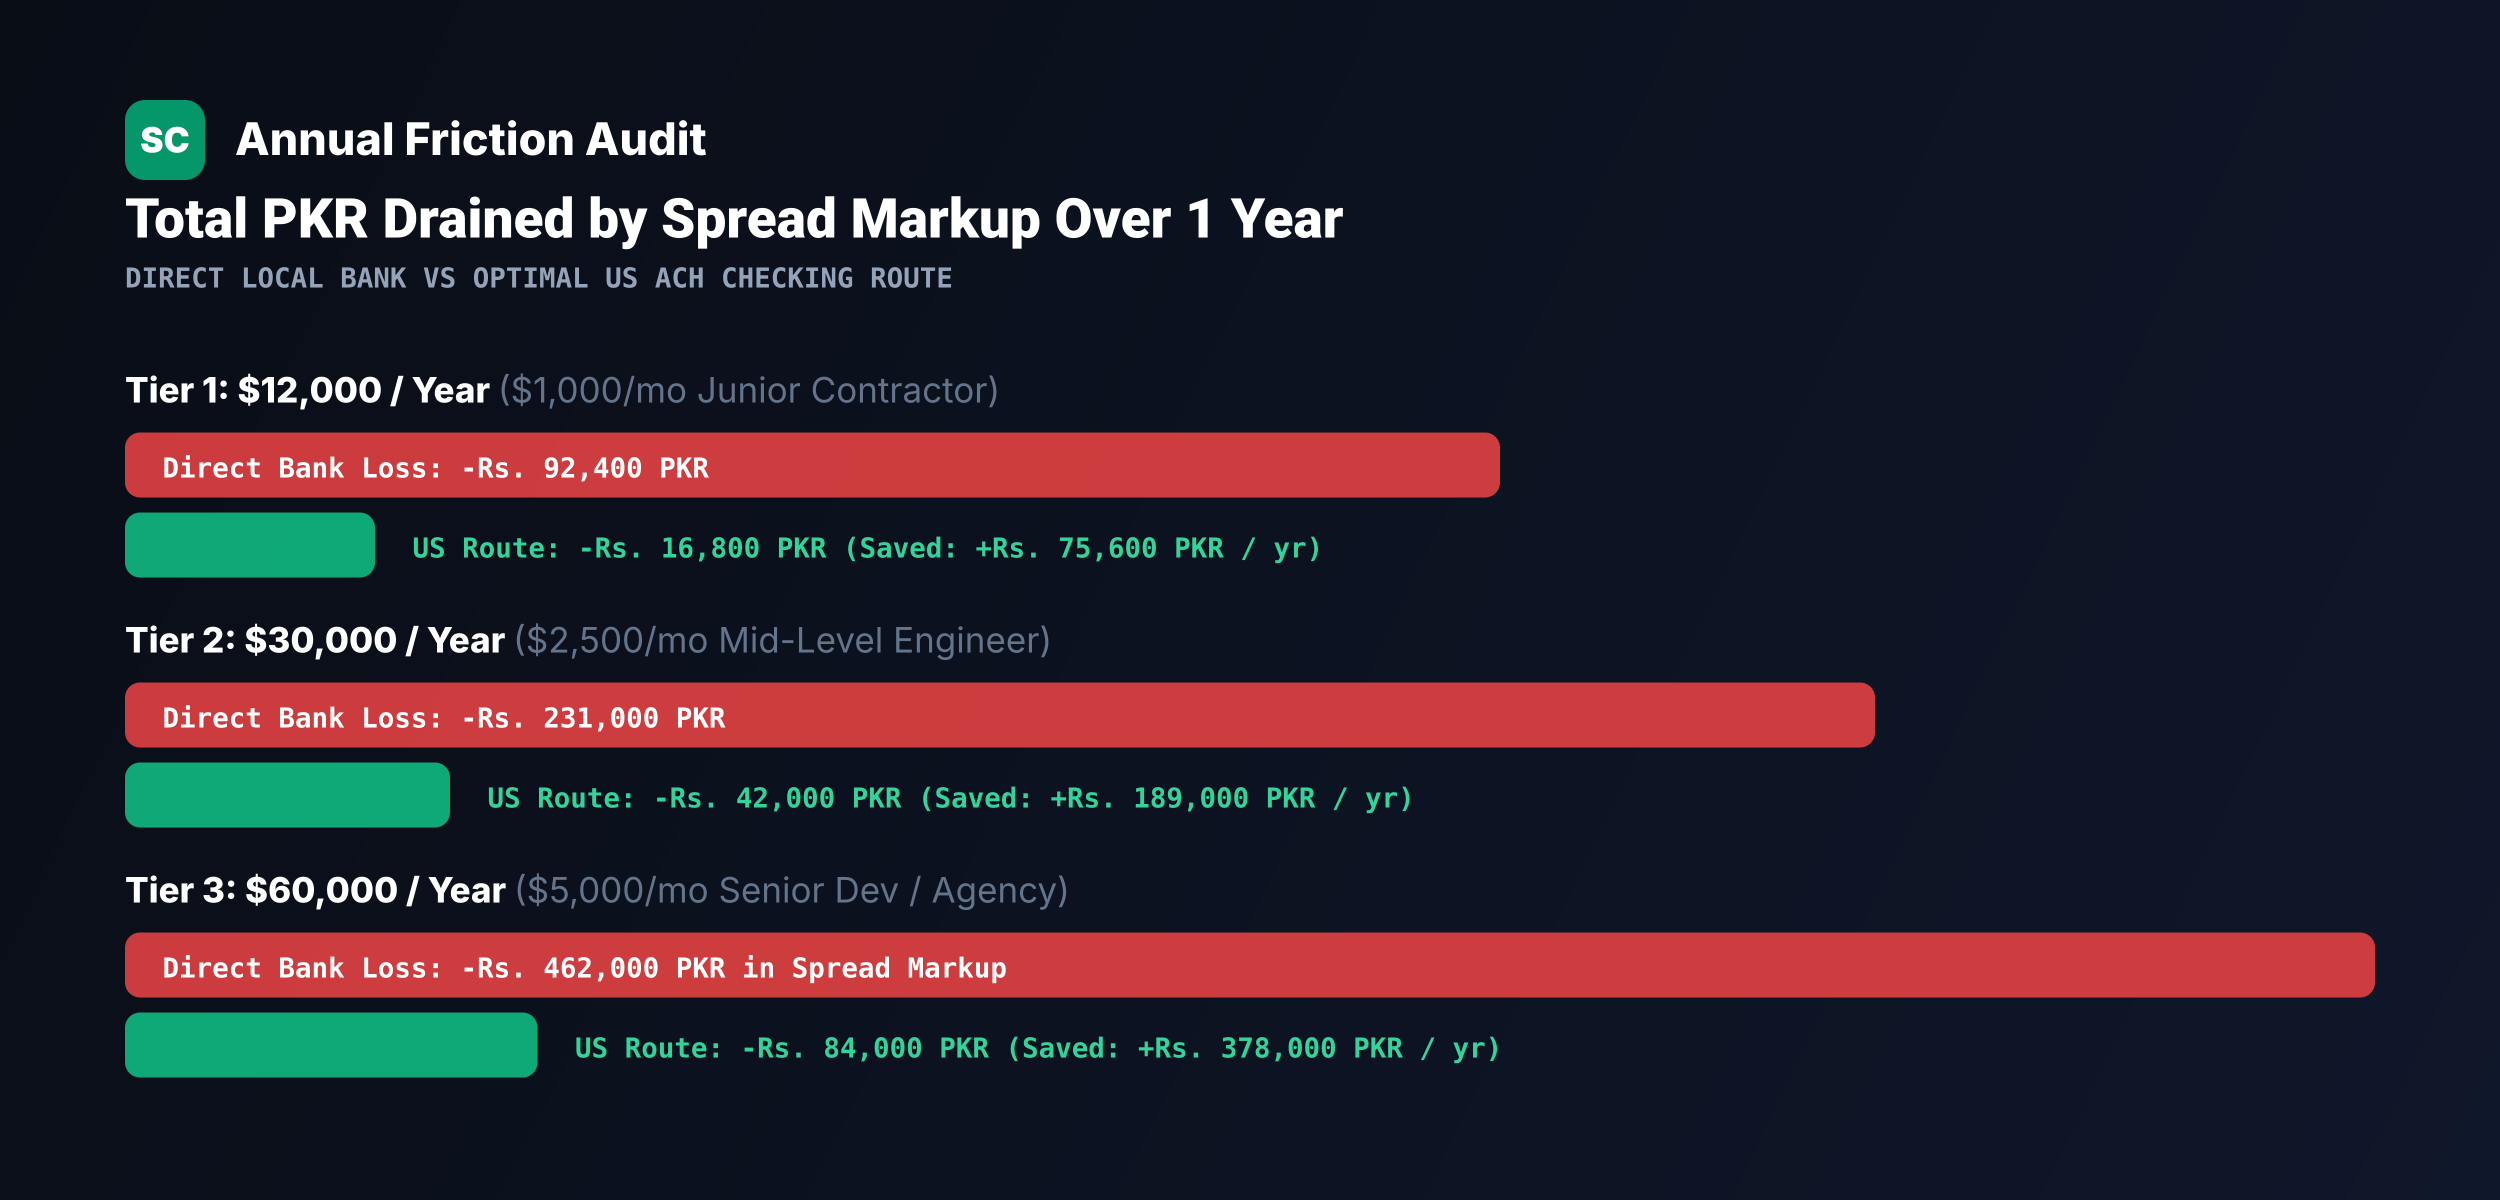
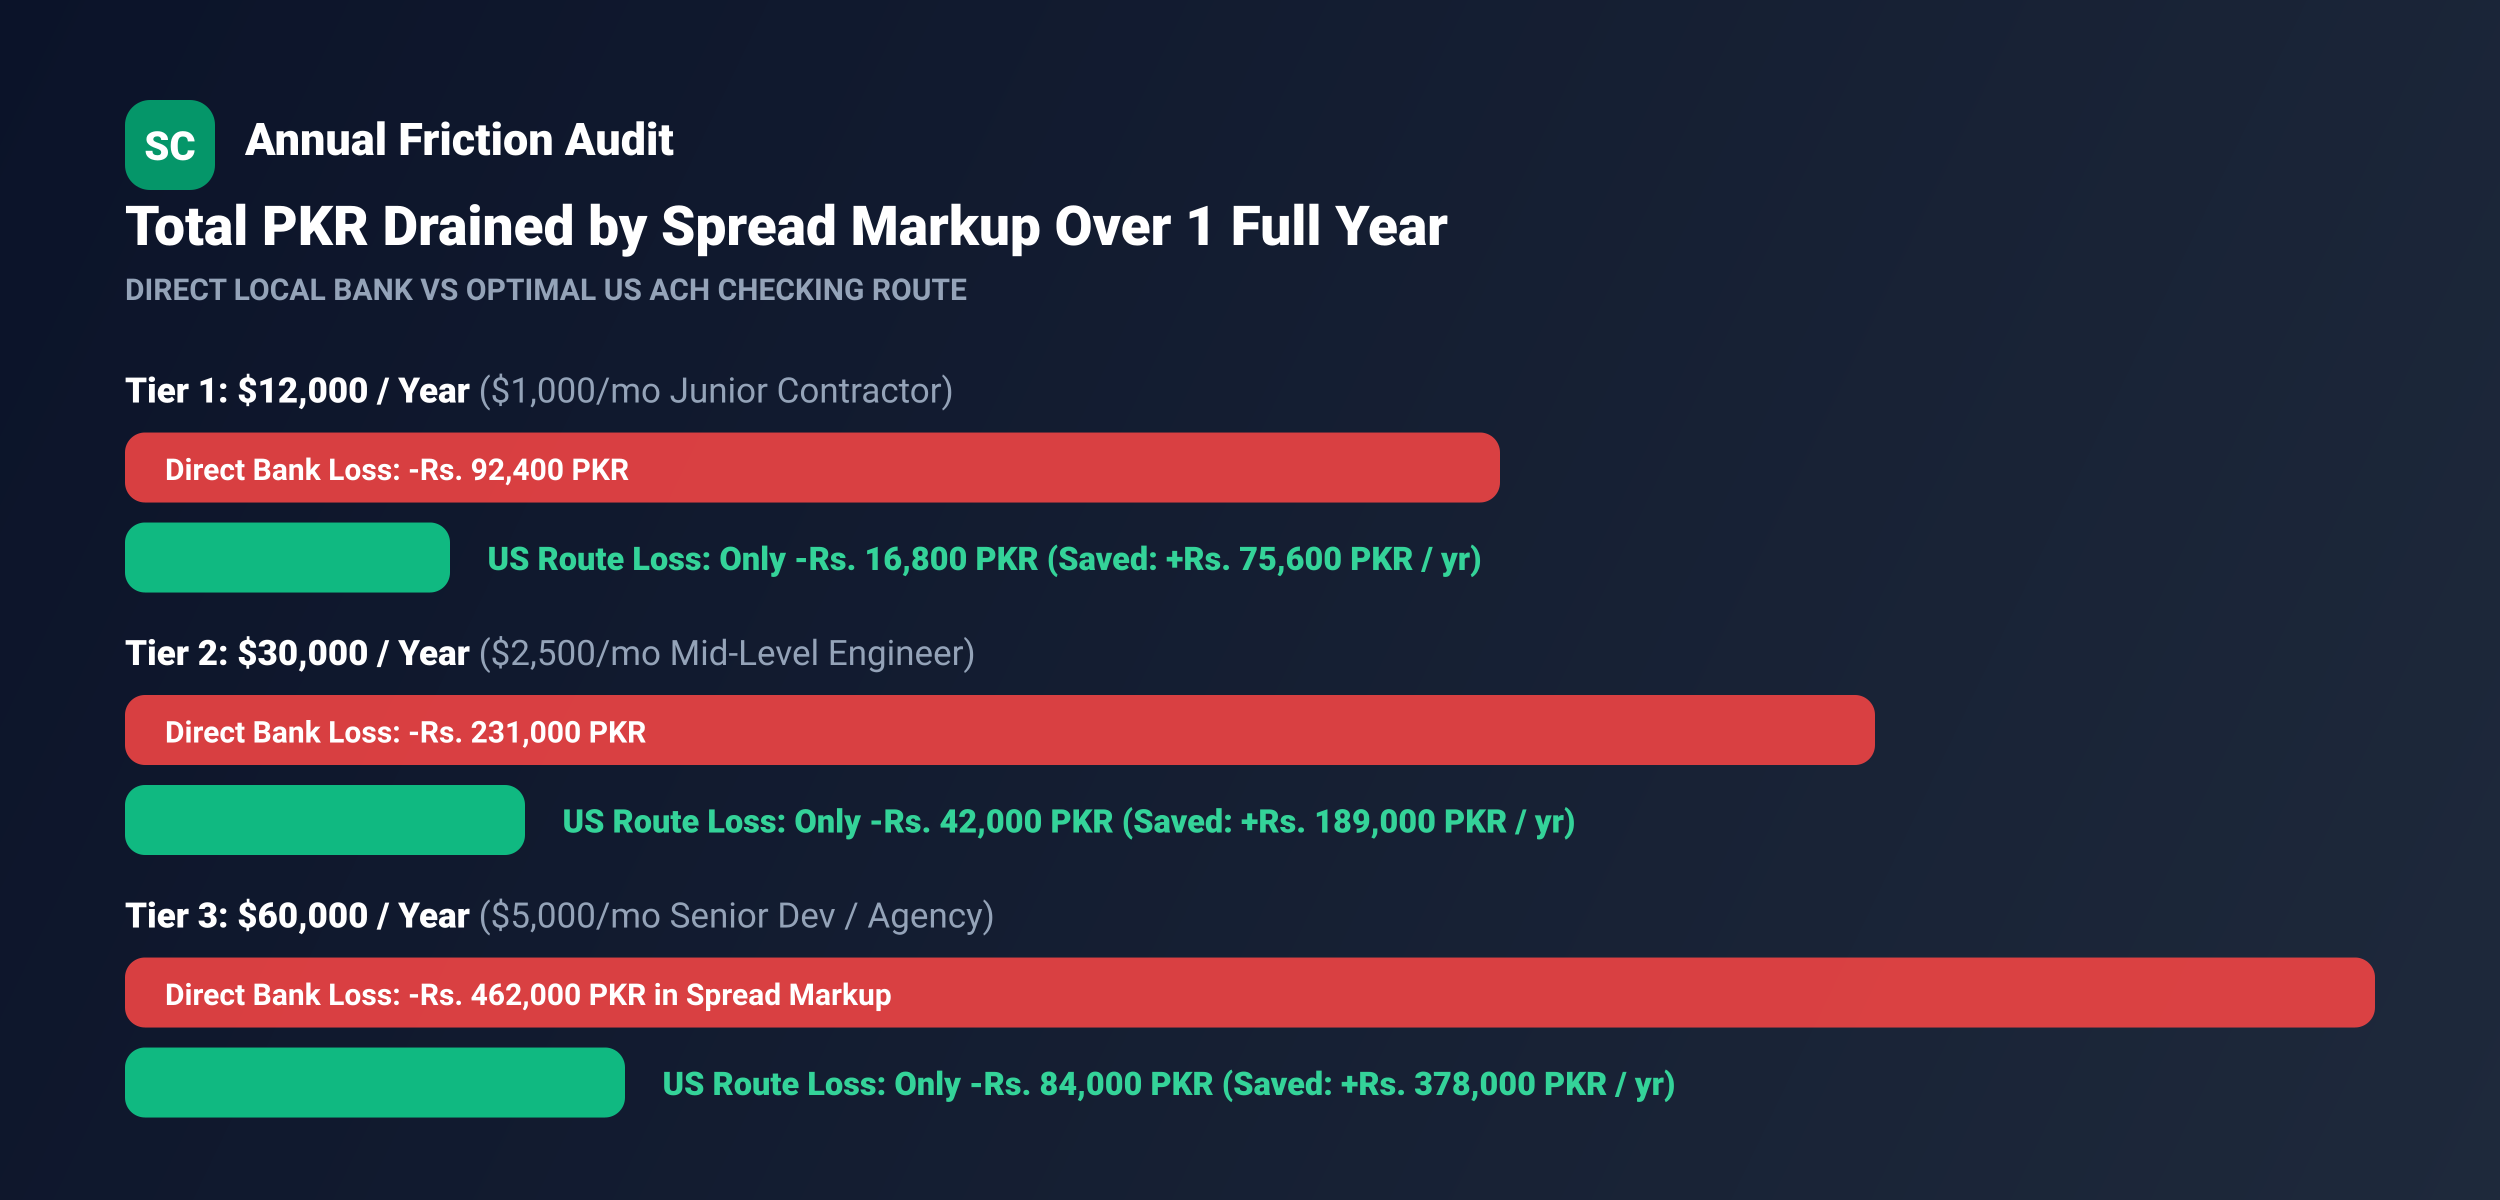
<svg xmlns="http://www.w3.org/2000/svg" width="1000" height="480" viewBox="0 0 1000 480" fill="none">
  <defs>
-     <linearGradient id="bg2" x1="0" y1="0" x2="1000" y2="480" gradientUnits="userSpaceOnUse">
-       <stop offset="0%" stop-color="#090d16" />
-       <stop offset="100%" stop-color="#0f172a" />
-     </linearGradient>
-     <linearGradient id="barRed" x1="0" y1="0" x2="1" y2="0">
-       <stop offset="0%" stop-color="#ef4444" />
-       <stop offset="100%" stop-color="#dc2626" />
-     </linearGradient>
-     <linearGradient id="barGreen" x1="0" y1="0" x2="1" y2="0">
-       <stop offset="0%" stop-color="#10b981" />
-       <stop offset="100%" stop-color="#059669" />
+     <linearGradient id="bgCanvas2" x1="0" y1="0" x2="1000" y2="480" gradientUnits="userSpaceOnUse">
+       <stop offset="0%" stop-color="#0b1329" />
+       <stop offset="100%" stop-color="#1e293b" />
    </linearGradient>
  </defs>
-   <rect width="1000" height="480" fill="url(#bg2)" />
+   <rect width="1000" height="480" fill="url(#bgCanvas2)" />
  <g transform="translate(50, 40)">
-     <rect width="32" height="32" rx="8" fill="#059669" />
-     <text x="16" y="21" fill="#ffffff" font-family="-apple-system, sans-serif" font-size="14" font-weight="900" text-anchor="middle">SC</text>
-     <text x="44" y="22" fill="#ffffff" font-family="-apple-system, sans-serif" font-size="18" font-weight="800">Annual Friction Audit</text>
-     <text x="0" y="55" fill="#ffffff" font-family="-apple-system, BlinkMacSystemFont, 'Segoe UI', Roboto, sans-serif" font-size="22" font-weight="900">Total PKR Drained by Spread Markup Over 1 Year</text>
-     <text x="0" y="75" fill="#94a3b8" font-family="monospace" font-size="11" font-weight="600">DIRECT LOCAL BANK VS OPTIMAL US ACH CHECKING ROUTE</text>
+     <rect width="36" height="36" rx="10" fill="#059669" />
+     <text x="18" y="24" fill="#ffffff" font-family="-apple-system, BlinkMacSystemFont, 'Segoe UI', Roboto, sans-serif" font-size="16" font-weight="900" text-anchor="middle">SC</text>
+     <text x="48" y="22" fill="#ffffff" font-family="-apple-system, BlinkMacSystemFont, 'Segoe UI', Roboto, sans-serif" font-size="18" font-weight="800">Annual Friction Audit</text>
+     <text x="0" y="58" fill="#ffffff" font-family="-apple-system, BlinkMacSystemFont, 'Segoe UI', Roboto, sans-serif" font-size="22" font-weight="900">Total PKR Drained by Spread Markup Over 1 Full Year</text>
+     <text x="0" y="80" fill="#94a3b8" font-family="-apple-system, BlinkMacSystemFont, 'Segoe UI', Roboto, sans-serif" font-size="12" font-weight="600">DIRECT LOCAL BANK VS OPTIMAL US ACH CHECKING ROUTE</text>
  </g>
  <g transform="translate(50, 145)">
-     <text x="0" y="16" fill="#ffffff" font-family="-apple-system, sans-serif" font-size="14" font-weight="800">Tier 1: $12,000 / Year <tspan fill="#64748b" font-weight="400">($1,000/mo Junior Contractor)</tspan>
+     <text x="0" y="16" fill="#ffffff" font-family="-apple-system, BlinkMacSystemFont, 'Segoe UI', Roboto, sans-serif" font-size="14" font-weight="800">Tier 1: $12,000 / Year <tspan fill="#94a3b8" font-weight="400">($1,000/mo Junior Contractor)</tspan>
    </text>
-     <rect y="28" width="550" height="26" rx="6" fill="#ef4444" fill-opacity="0.85" />
-     <text x="15" y="46" fill="#ffffff" font-family="monospace" font-size="11" font-weight="700">Direct Bank Loss: -Rs. 92,400 PKR</text>
-     <rect y="60" width="100" height="26" rx="6" fill="#10b981" fill-opacity="0.9" />
-     <text x="115" y="78" fill="#34d399" font-family="monospace" font-size="11" font-weight="800">US Route: -Rs. 16,800 PKR (Saved: +Rs. 75,600 PKR / yr)</text>
+     <rect y="28" width="550" height="28" rx="8" fill="#ef4444" fill-opacity="0.9" />
+     <text x="16" y="47" fill="#ffffff" font-family="-apple-system, BlinkMacSystemFont, 'Segoe UI', Roboto, sans-serif" font-size="12" font-weight="700">Direct Bank Loss: -Rs. 92,400 PKR</text>
+     <rect y="64" width="130" height="28" rx="8" fill="#10b981" />
+     <text x="145" y="83" fill="#34d399" font-family="-apple-system, BlinkMacSystemFont, 'Segoe UI', Roboto, sans-serif" font-size="13" font-weight="800">US Route Loss: Only -Rs. 16,800 PKR (Saved: +Rs. 75,600 PKR / yr)</text>
  </g>
-   <g transform="translate(50, 245)">
-     <text x="0" y="16" fill="#ffffff" font-family="-apple-system, sans-serif" font-size="14" font-weight="800">Tier 2: $30,000 / Year <tspan fill="#64748b" font-weight="400">($2,500/mo Mid-Level Engineer)</tspan>
+   <g transform="translate(50, 250)">
+     <text x="0" y="16" fill="#ffffff" font-family="-apple-system, BlinkMacSystemFont, 'Segoe UI', Roboto, sans-serif" font-size="14" font-weight="800">Tier 2: $30,000 / Year <tspan fill="#94a3b8" font-weight="400">($2,500/mo Mid-Level Engineer)</tspan>
    </text>
-     <rect y="28" width="700" height="26" rx="6" fill="#ef4444" fill-opacity="0.85" />
-     <text x="15" y="46" fill="#ffffff" font-family="monospace" font-size="11" font-weight="700">Direct Bank Loss: -Rs. 231,000 PKR</text>
-     <rect y="60" width="130" height="26" rx="6" fill="#10b981" fill-opacity="0.9" />
-     <text x="145" y="78" fill="#34d399" font-family="monospace" font-size="11" font-weight="800">US Route: -Rs. 42,000 PKR (Saved: +Rs. 189,000 PKR / yr)</text>
+     <rect y="28" width="700" height="28" rx="8" fill="#ef4444" fill-opacity="0.9" />
+     <text x="16" y="47" fill="#ffffff" font-family="-apple-system, BlinkMacSystemFont, 'Segoe UI', Roboto, sans-serif" font-size="12" font-weight="700">Direct Bank Loss: -Rs. 231,000 PKR</text>
+     <rect y="64" width="160" height="28" rx="8" fill="#10b981" />
+     <text x="175" y="83" fill="#34d399" font-family="-apple-system, BlinkMacSystemFont, 'Segoe UI', Roboto, sans-serif" font-size="13" font-weight="800">US Route Loss: Only -Rs. 42,000 PKR (Saved: +Rs. 189,000 PKR / yr)</text>
  </g>
-   <g transform="translate(50, 345)">
-     <text x="0" y="16" fill="#ffffff" font-family="-apple-system, sans-serif" font-size="14" font-weight="800">Tier 3: $60,000 / Year <tspan fill="#64748b" font-weight="400">($5,000/mo Senior Dev / Agency)</tspan>
+   <g transform="translate(50, 355)">
+     <text x="0" y="16" fill="#ffffff" font-family="-apple-system, BlinkMacSystemFont, 'Segoe UI', Roboto, sans-serif" font-size="14" font-weight="800">Tier 3: $60,000 / Year <tspan fill="#94a3b8" font-weight="400">($5,000/mo Senior Dev / Agency)</tspan>
    </text>
-     <rect y="28" width="900" height="26" rx="6" fill="#ef4444" fill-opacity="0.85" />
-     <text x="15" y="46" fill="#ffffff" font-family="monospace" font-size="11" font-weight="700">Direct Bank Loss: -Rs. 462,000 PKR in Spread Markup</text>
-     <rect y="60" width="165" height="26" rx="6" fill="#10b981" fill-opacity="0.9" />
-     <text x="180" y="78" fill="#34d399" font-family="monospace" font-size="11" font-weight="800">US Route: -Rs. 84,000 PKR (Saved: +Rs. 378,000 PKR / yr)</text>
+     <rect y="28" width="900" height="28" rx="8" fill="#ef4444" fill-opacity="0.9" />
+     <text x="16" y="47" fill="#ffffff" font-family="-apple-system, BlinkMacSystemFont, 'Segoe UI', Roboto, sans-serif" font-size="12" font-weight="700">Direct Bank Loss: -Rs. 462,000 PKR in Spread Markup</text>
+     <rect y="64" width="200" height="28" rx="8" fill="#10b981" />
+     <text x="215" y="83" fill="#34d399" font-family="-apple-system, BlinkMacSystemFont, 'Segoe UI', Roboto, sans-serif" font-size="13" font-weight="800">US Route Loss: Only -Rs. 84,000 PKR (Saved: +Rs. 378,000 PKR / yr)</text>
  </g>
</svg>
